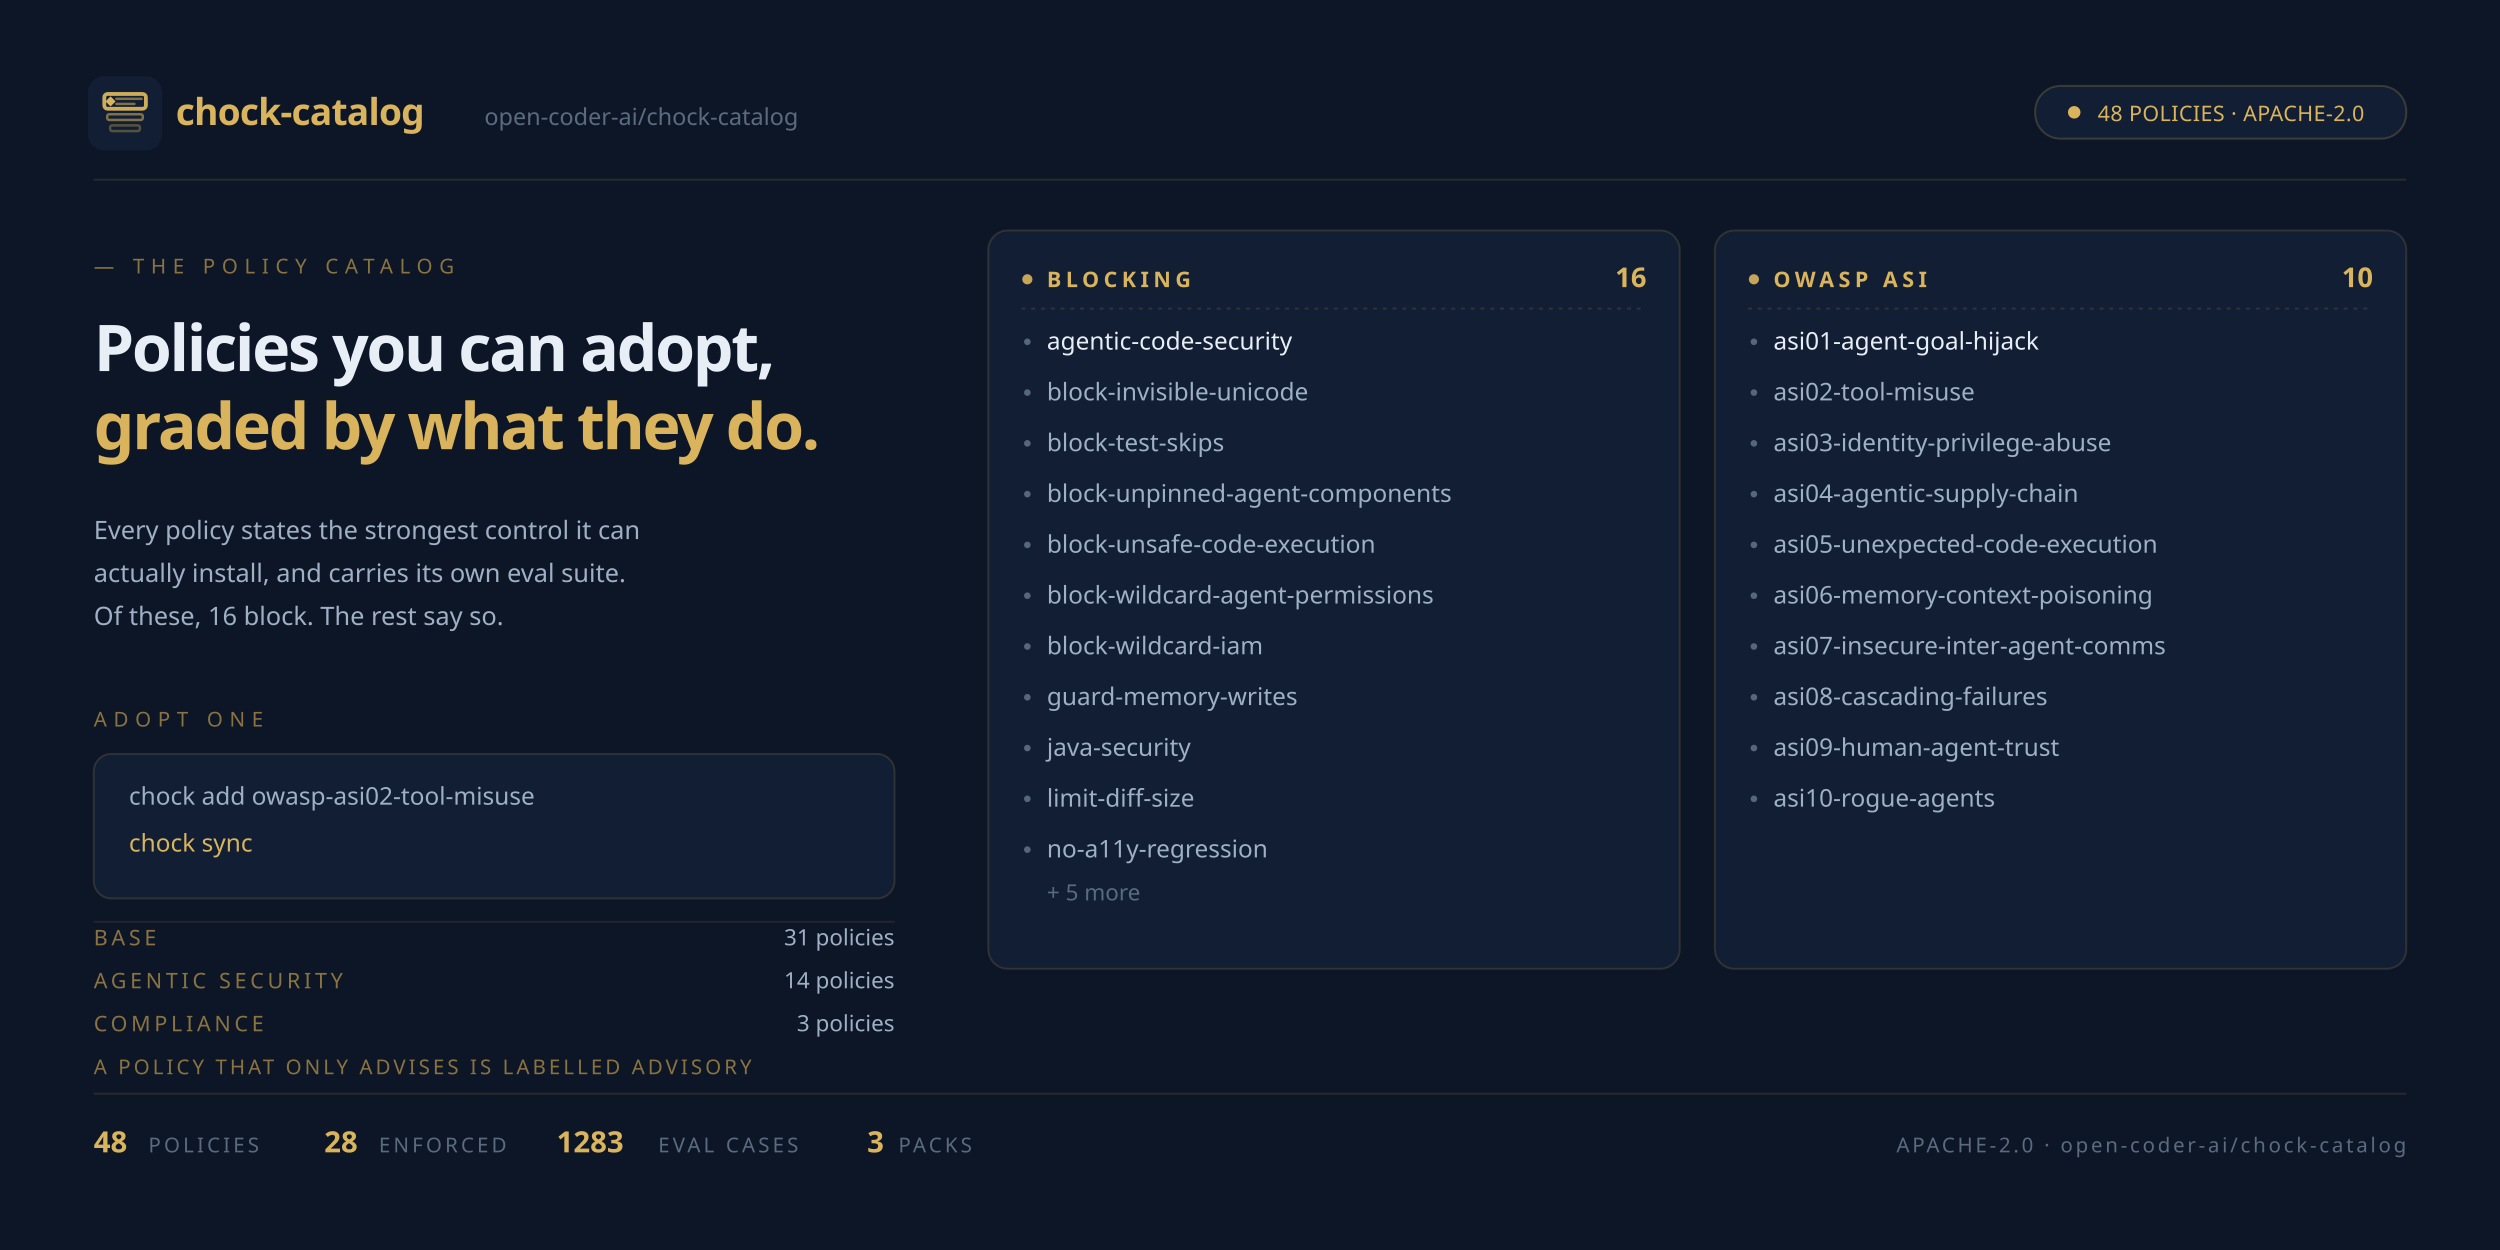
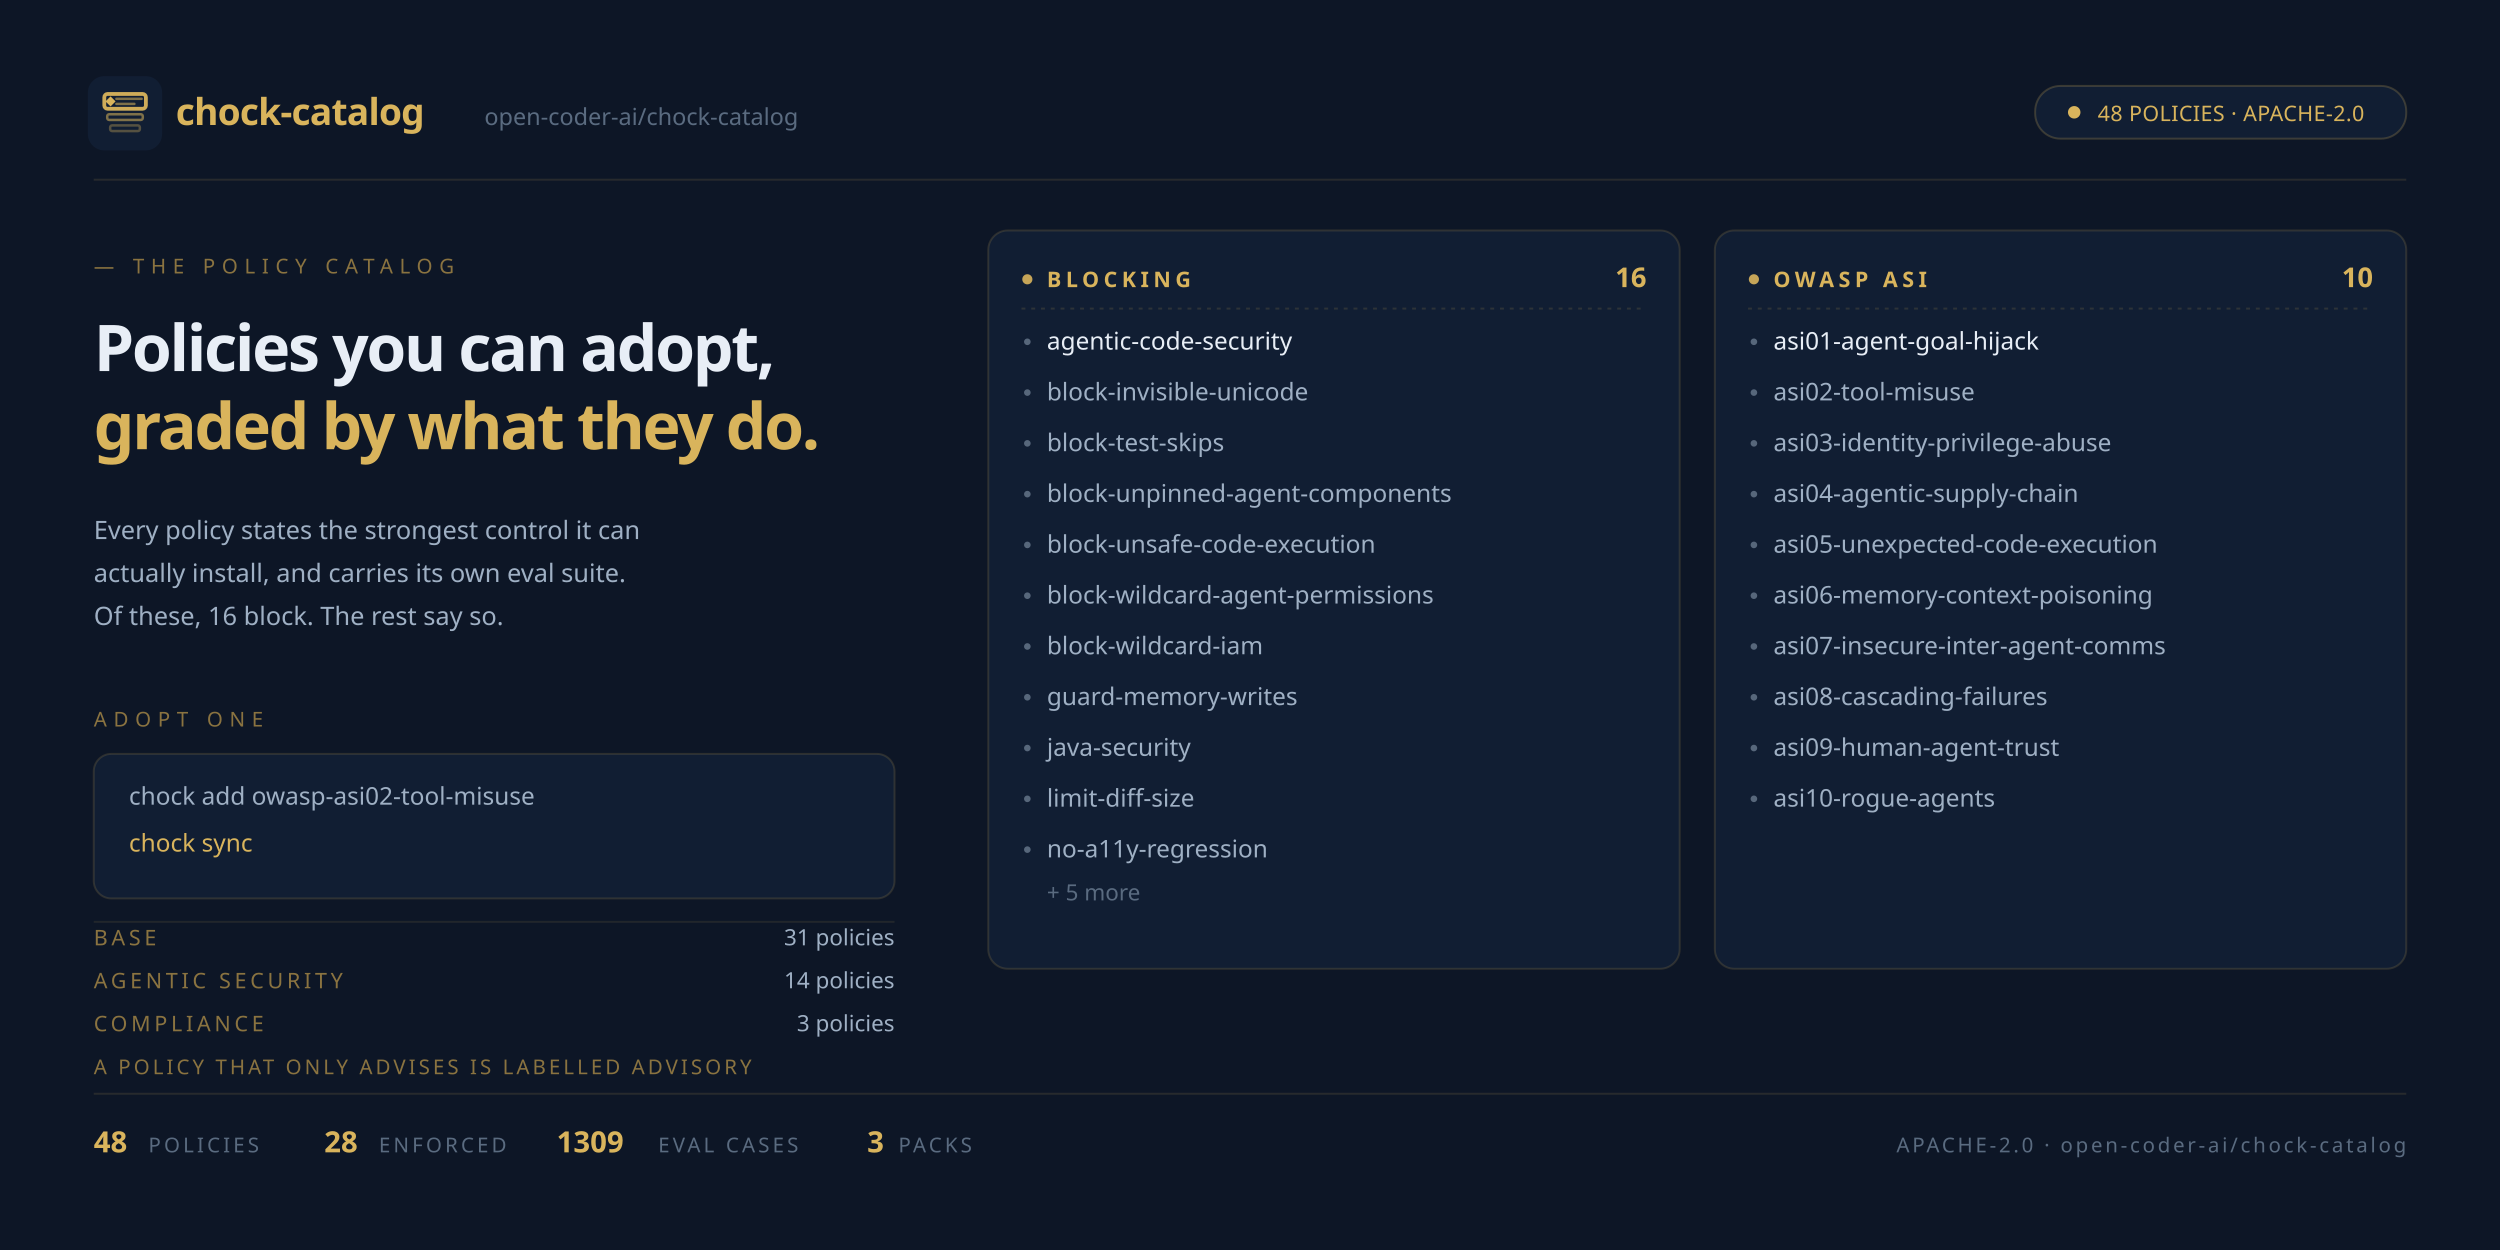
- <svg xmlns="http://www.w3.org/2000/svg" width="1280" height="640" viewBox="0 0 1280 640" role="img" aria-label="chock-catalog — the policy catalog for chock: policies you can adopt, graded by what they actually enforce. 48 policies across 3 packs (agentic-security 14, base 31, compliance 3); 28 enforced (19 at commit, 9 at pre-tool-use) and 20 advisory; 1283 eval cases. The 16 blocking policies: agentic-code-security, block-invisible-unicode, block-test-skips, block-unpinned-agent-components, block-unsafe-code-execution, block-wildcard-agent-permissions, block-wildcard-iam, guard-memory-writes, java-security, limit-diff-size, no-a11y-regression, pin-github-actions, protect-main-branch, protect-test-integrity, scan-secrets, verify-dependency-exists. Full OWASP Agentic Security Initiative top ten coverage, ASI01 through ASI10. Apache-2.0.">
+ <svg xmlns="http://www.w3.org/2000/svg" width="1280" height="640" viewBox="0 0 1280 640" role="img" aria-label="chock-catalog — the policy catalog for chock: policies you can adopt, graded by what they actually enforce. 48 policies across 3 packs (agentic-security 14, base 31, compliance 3); 28 enforced (19 at commit, 9 at pre-tool-use) and 20 advisory; 1309 eval cases. The 16 blocking policies: agentic-code-security, block-invisible-unicode, block-test-skips, block-unpinned-agent-components, block-unsafe-code-execution, block-wildcard-agent-permissions, block-wildcard-iam, guard-memory-writes, java-security, limit-diff-size, no-a11y-regression, pin-github-actions, protect-main-branch, protect-test-integrity, scan-secrets, verify-dependency-exists. Full OWASP Agentic Security Initiative top ten coverage, ASI01 through ASI10. Apache-2.0.">
  <rect width="1280" height="640" fill="#0D1626" />
  <rect x="45.0" y="39.0" width="38" height="38" rx="8.4" fill="#111E33" />
  <rect x="56.4" y="64.2" width="15.2" height="2.9" rx="1.0" fill="none" stroke="#D9B45C" stroke-width="1.29" stroke-opacity="0.34" />
  <rect x="54.9" y="58.5" width="18.2" height="2.9" rx="1.0" fill="none" stroke="#D9B45C" stroke-width="1.29" stroke-opacity="0.55" />
  <rect x="53.4" y="48.1" width="21.3" height="7.6" rx="1.7" fill="none" stroke="#D9B45C" stroke-width="1.94" stroke-opacity="0.95" />
  <rect x="54.77" y="50.10" width="3.65" height="3.65" transform="rotate(45 56.59 51.92)" fill="#D9B45C" />
  <line x1="59.6" y1="50.6" x2="72.5" y2="50.6" stroke="#D9B45C" stroke-width="1.29" stroke-opacity="0.55" stroke-linecap="round" />
  <line x1="59.6" y1="53.2" x2="68.8" y2="53.2" stroke="#D9B45C" stroke-width="1.29" stroke-opacity="0.55" stroke-linecap="round" />
  <text x="90" y="64" font-family="Geist Mono" font-size="19" font-weight="700" letter-spacing="-0.4" fill="#D9B45C">chock-catalog</text>
  <text x="248" y="64" font-family="Geist Mono" font-size="12" fill="#5A6B80">open-coder-ai/chock-catalog</text>
  <rect x="1042" y="44" width="190" height="27" rx="13" fill="#111E33" stroke="#D9B45C" stroke-opacity="0.22" />
  <circle cx="1062" cy="57.5" r="3.2" fill="#D9B45C" />
  <text x="1074" y="62" font-family="Geist Mono" font-size="11" letter-spacing="0.2" fill="#D9B45C">48 POLICIES · APACHE-2.0</text>
  <line x1="48" y1="92" x2="1232" y2="92" stroke="#D9B45C" stroke-opacity="0.13" stroke-width="1" />
  <text x="48" y="140" font-family="Geist Mono" font-size="10.5" letter-spacing="3.4" fill="#8A7340">— THE POLICY CATALOG</text>
  <text x="48" y="190" font-family="Geist Mono" font-size="33" font-weight="700" letter-spacing="-1.2" fill="#E8EEF6">Policies you can adopt,</text>
  <text x="48" y="230" font-family="Geist Mono" font-size="33" font-weight="700" letter-spacing="-1.2" fill="#D9B45C">graded by what they do.</text>
  <text x="48" y="276" font-family="Geist Mono" font-size="13" fill="#9FB0C4">Every policy states the strongest control it can</text>
  <text x="48" y="298" font-family="Geist Mono" font-size="13" fill="#9FB0C4">actually install, and carries its own eval suite.</text>
  <text x="48" y="320" font-family="Geist Mono" font-size="13" fill="#9FB0C4">Of these, 16 block. The rest say so.</text>
  <text x="48" y="372" font-family="Geist Mono" font-size="10.5" letter-spacing="3.4" fill="#8A7340">ADOPT ONE</text>
  <rect x="48" y="386" width="410" height="74" rx="9" fill="#111E33" stroke="#D9B45C" stroke-opacity="0.16" />
  <text x="66" y="412" font-family="Geist Mono" font-size="12.5" fill="#9FB0C4">chock add owasp-asi02-tool-misuse</text>
  <text x="66" y="436" font-family="Geist Mono" font-size="12.5" fill="#D9B45C">chock sync</text>
  <line x1="48" y1="472" x2="458" y2="472" stroke="#D9B45C" stroke-opacity="0.10" stroke-width="1" />
  <text x="48" y="484" font-family="Geist Mono" font-size="11" letter-spacing="1.9" fill="#8A7340">BASE</text>
  <text x="458" y="484" font-family="Geist Mono" font-size="11.5" text-anchor="end" fill="#9FB0C4">31 policies</text>
  <text x="48" y="506" font-family="Geist Mono" font-size="11" letter-spacing="1.9" fill="#8A7340">AGENTIC SECURITY</text>
  <text x="458" y="506" font-family="Geist Mono" font-size="11.5" text-anchor="end" fill="#9FB0C4">14 policies</text>
  <text x="48" y="528" font-family="Geist Mono" font-size="11" letter-spacing="1.9" fill="#8A7340">COMPLIANCE</text>
  <text x="458" y="528" font-family="Geist Mono" font-size="11.5" text-anchor="end" fill="#9FB0C4">3 policies</text>
  <text x="48" y="550" font-family="Geist Mono" font-size="10.5" letter-spacing="1.55" fill="#8A7340">A POLICY THAT ONLY ADVISES IS LABELLED ADVISORY</text>
  <rect x="506" y="118" width="354" height="378" rx="10" fill="#111E33" stroke="#D9B45C" stroke-opacity="0.16" stroke-width="1" />
  <circle cx="526" cy="143" r="2.6" fill="#D9B45C" fill-opacity="0.9" />
  <text x="536" y="147" font-family="Geist Mono" font-size="11" font-weight="700" letter-spacing="2.3" fill="#D9B45C">BLOCKING</text>
  <text x="843" y="147" font-family="Geist Mono" font-size="14" font-weight="700" text-anchor="end" fill="#D9B45C">16</text>
  <line x1="523" y1="158" x2="843" y2="158" stroke="#D9B45C" stroke-opacity="0.14" stroke-width="1" stroke-dasharray="2 3" />
  <circle cx="526" cy="175" r="1.7" fill="#9FB0C4" fill-opacity="0.5" />
  <text x="536" y="179" font-family="Geist Mono" font-size="12.5" fill="#E8EEF6">agentic-code-security</text>
  <circle cx="526" cy="201" r="1.7" fill="#9FB0C4" fill-opacity="0.5" />
  <text x="536" y="205" font-family="Geist Mono" font-size="12.5" fill="#9FB0C4">block-invisible-unicode</text>
  <circle cx="526" cy="227" r="1.7" fill="#9FB0C4" fill-opacity="0.5" />
  <text x="536" y="231" font-family="Geist Mono" font-size="12.5" fill="#9FB0C4">block-test-skips</text>
  <circle cx="526" cy="253" r="1.7" fill="#9FB0C4" fill-opacity="0.5" />
  <text x="536" y="257" font-family="Geist Mono" font-size="12.5" fill="#9FB0C4">block-unpinned-agent-components</text>
  <circle cx="526" cy="279" r="1.7" fill="#9FB0C4" fill-opacity="0.5" />
  <text x="536" y="283" font-family="Geist Mono" font-size="12.5" fill="#9FB0C4">block-unsafe-code-execution</text>
  <circle cx="526" cy="305" r="1.7" fill="#9FB0C4" fill-opacity="0.5" />
  <text x="536" y="309" font-family="Geist Mono" font-size="12.5" fill="#9FB0C4">block-wildcard-agent-permissions</text>
  <circle cx="526" cy="331" r="1.7" fill="#9FB0C4" fill-opacity="0.5" />
  <text x="536" y="335" font-family="Geist Mono" font-size="12.5" fill="#9FB0C4">block-wildcard-iam</text>
  <circle cx="526" cy="357" r="1.7" fill="#9FB0C4" fill-opacity="0.5" />
  <text x="536" y="361" font-family="Geist Mono" font-size="12.5" fill="#9FB0C4">guard-memory-writes</text>
  <circle cx="526" cy="383" r="1.7" fill="#9FB0C4" fill-opacity="0.5" />
  <text x="536" y="387" font-family="Geist Mono" font-size="12.5" fill="#9FB0C4">java-security</text>
  <circle cx="526" cy="409" r="1.7" fill="#9FB0C4" fill-opacity="0.5" />
  <text x="536" y="413" font-family="Geist Mono" font-size="12.5" fill="#9FB0C4">limit-diff-size</text>
  <circle cx="526" cy="435" r="1.7" fill="#9FB0C4" fill-opacity="0.5" />
  <text x="536" y="439" font-family="Geist Mono" font-size="12.5" fill="#9FB0C4">no-a11y-regression</text>
  <text x="536" y="461" font-family="Geist Mono" font-size="11.5" fill="#5A6B80">+ 5 more</text>
  <rect x="878" y="118" width="354" height="378" rx="10" fill="#111E33" stroke="#D9B45C" stroke-opacity="0.16" stroke-width="1" />
  <circle cx="898" cy="143" r="2.6" fill="#D9B45C" fill-opacity="0.9" />
  <text x="908" y="147" font-family="Geist Mono" font-size="11" font-weight="700" letter-spacing="2.3" fill="#D9B45C">OWASP ASI</text>
  <text x="1215" y="147" font-family="Geist Mono" font-size="14" font-weight="700" text-anchor="end" fill="#D9B45C">10</text>
  <line x1="895" y1="158" x2="1215" y2="158" stroke="#D9B45C" stroke-opacity="0.14" stroke-width="1" stroke-dasharray="2 3" />
  <circle cx="898" cy="175" r="1.7" fill="#9FB0C4" fill-opacity="0.5" />
  <text x="908" y="179" font-family="Geist Mono" font-size="12.5" fill="#E8EEF6">asi01-agent-goal-hijack</text>
  <circle cx="898" cy="201" r="1.7" fill="#9FB0C4" fill-opacity="0.5" />
  <text x="908" y="205" font-family="Geist Mono" font-size="12.5" fill="#9FB0C4">asi02-tool-misuse</text>
  <circle cx="898" cy="227" r="1.7" fill="#9FB0C4" fill-opacity="0.5" />
  <text x="908" y="231" font-family="Geist Mono" font-size="12.5" fill="#9FB0C4">asi03-identity-privilege-abuse</text>
  <circle cx="898" cy="253" r="1.7" fill="#9FB0C4" fill-opacity="0.5" />
  <text x="908" y="257" font-family="Geist Mono" font-size="12.5" fill="#9FB0C4">asi04-agentic-supply-chain</text>
  <circle cx="898" cy="279" r="1.7" fill="#9FB0C4" fill-opacity="0.5" />
  <text x="908" y="283" font-family="Geist Mono" font-size="12.5" fill="#9FB0C4">asi05-unexpected-code-execution</text>
  <circle cx="898" cy="305" r="1.7" fill="#9FB0C4" fill-opacity="0.5" />
  <text x="908" y="309" font-family="Geist Mono" font-size="12.5" fill="#9FB0C4">asi06-memory-context-poisoning</text>
  <circle cx="898" cy="331" r="1.7" fill="#9FB0C4" fill-opacity="0.5" />
  <text x="908" y="335" font-family="Geist Mono" font-size="12.5" fill="#9FB0C4">asi07-insecure-inter-agent-comms</text>
  <circle cx="898" cy="357" r="1.7" fill="#9FB0C4" fill-opacity="0.5" />
  <text x="908" y="361" font-family="Geist Mono" font-size="12.5" fill="#9FB0C4">asi08-cascading-failures</text>
  <circle cx="898" cy="383" r="1.7" fill="#9FB0C4" fill-opacity="0.5" />
  <text x="908" y="387" font-family="Geist Mono" font-size="12.5" fill="#9FB0C4">asi09-human-agent-trust</text>
  <circle cx="898" cy="409" r="1.7" fill="#9FB0C4" fill-opacity="0.5" />
  <text x="908" y="413" font-family="Geist Mono" font-size="12.5" fill="#9FB0C4">asi10-rogue-agents</text>
  <line x1="48" y1="560" x2="1232" y2="560" stroke="#D9B45C" stroke-opacity="0.13" stroke-width="1" />
  <text x="48" y="590" font-family="Geist Mono" font-size="15" font-weight="700" fill="#D9B45C">48</text>
  <text x="76" y="590" font-family="Geist Mono" font-size="10.5" letter-spacing="1.6" fill="#5A6B80">POLICIES</text>
  <text x="166" y="590" font-family="Geist Mono" font-size="15" font-weight="700" fill="#D9B45C">28</text>
  <text x="194" y="590" font-family="Geist Mono" font-size="10.5" letter-spacing="1.6" fill="#5A6B80">ENFORCED</text>
-   <text x="285" y="590" font-family="Geist Mono" font-size="15" font-weight="700" fill="#D9B45C">1283</text>
+   <text x="285" y="590" font-family="Geist Mono" font-size="15" font-weight="700" fill="#D9B45C">1309</text>
  <text x="337" y="590" font-family="Geist Mono" font-size="10.5" letter-spacing="1.6" fill="#5A6B80">EVAL CASES</text>
  <text x="444" y="590" font-family="Geist Mono" font-size="15" font-weight="700" fill="#D9B45C">3</text>
  <text x="460" y="590" font-family="Geist Mono" font-size="10.5" letter-spacing="1.6" fill="#5A6B80">PACKS</text>
  <text x="1232" y="590" font-family="Geist Mono" font-size="10.5" letter-spacing="1.4" text-anchor="end" fill="#5A6B80">APACHE-2.0 · open-coder-ai/chock-catalog</text>
</svg>
